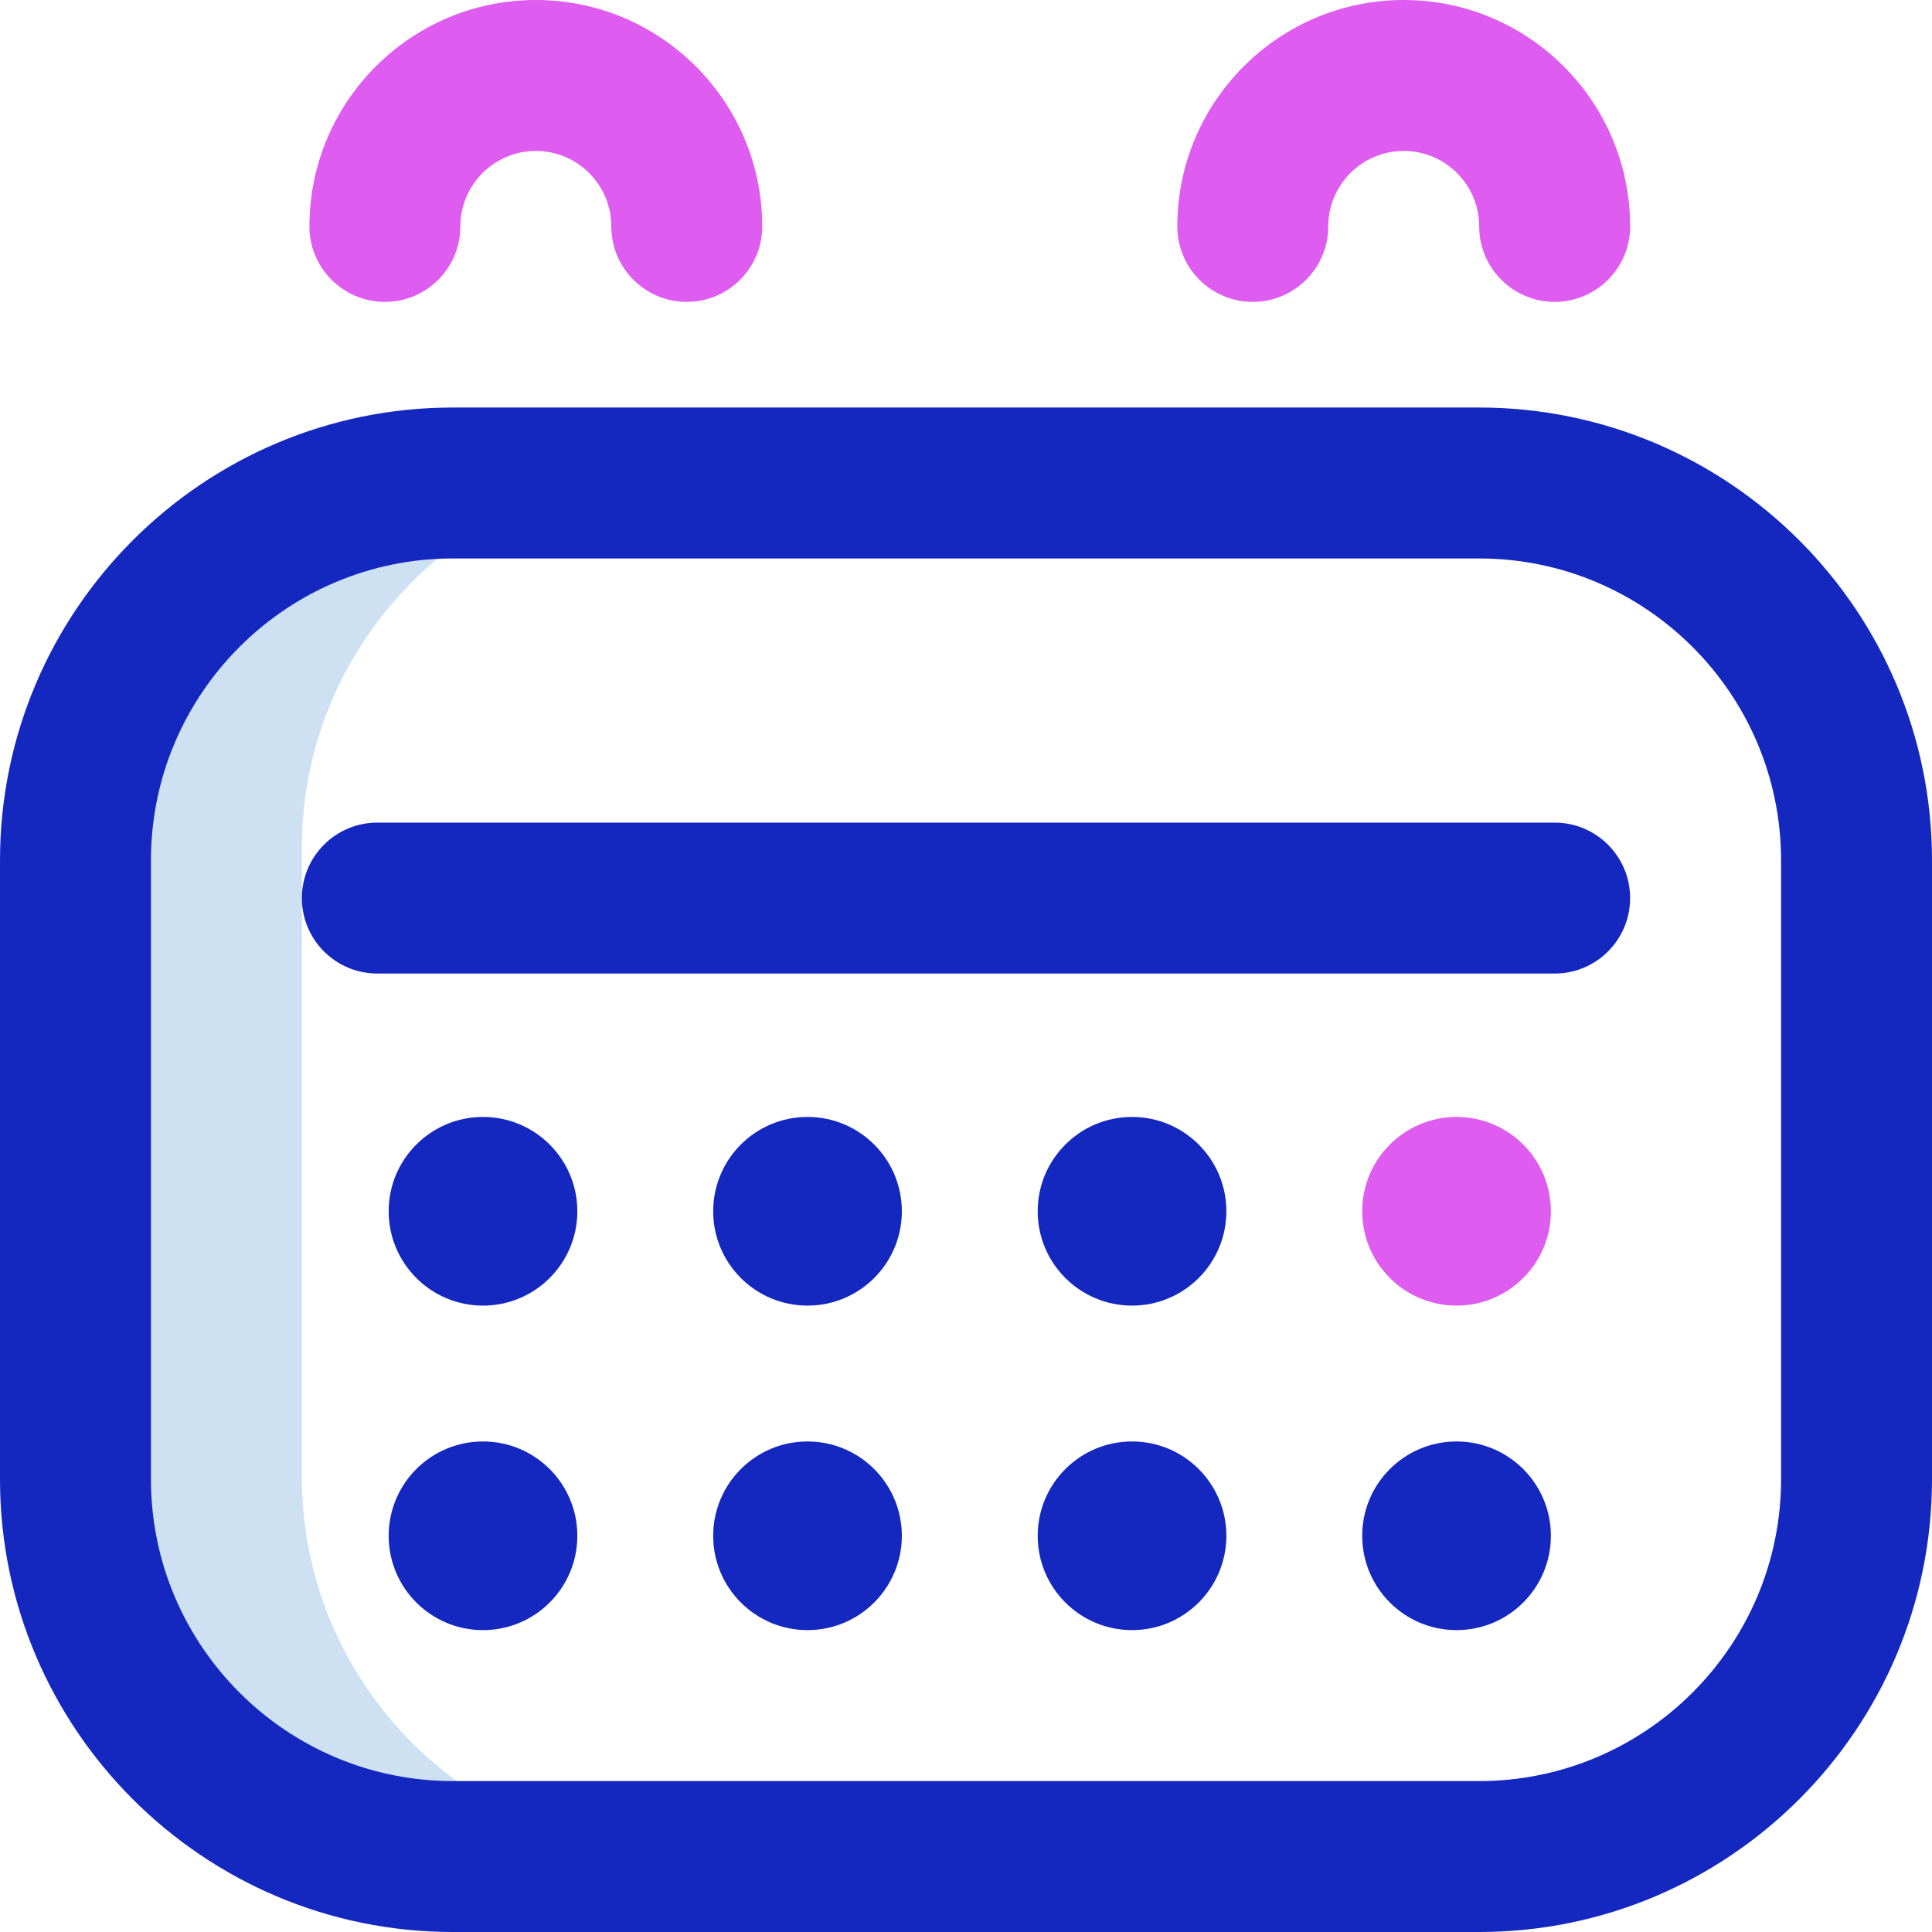
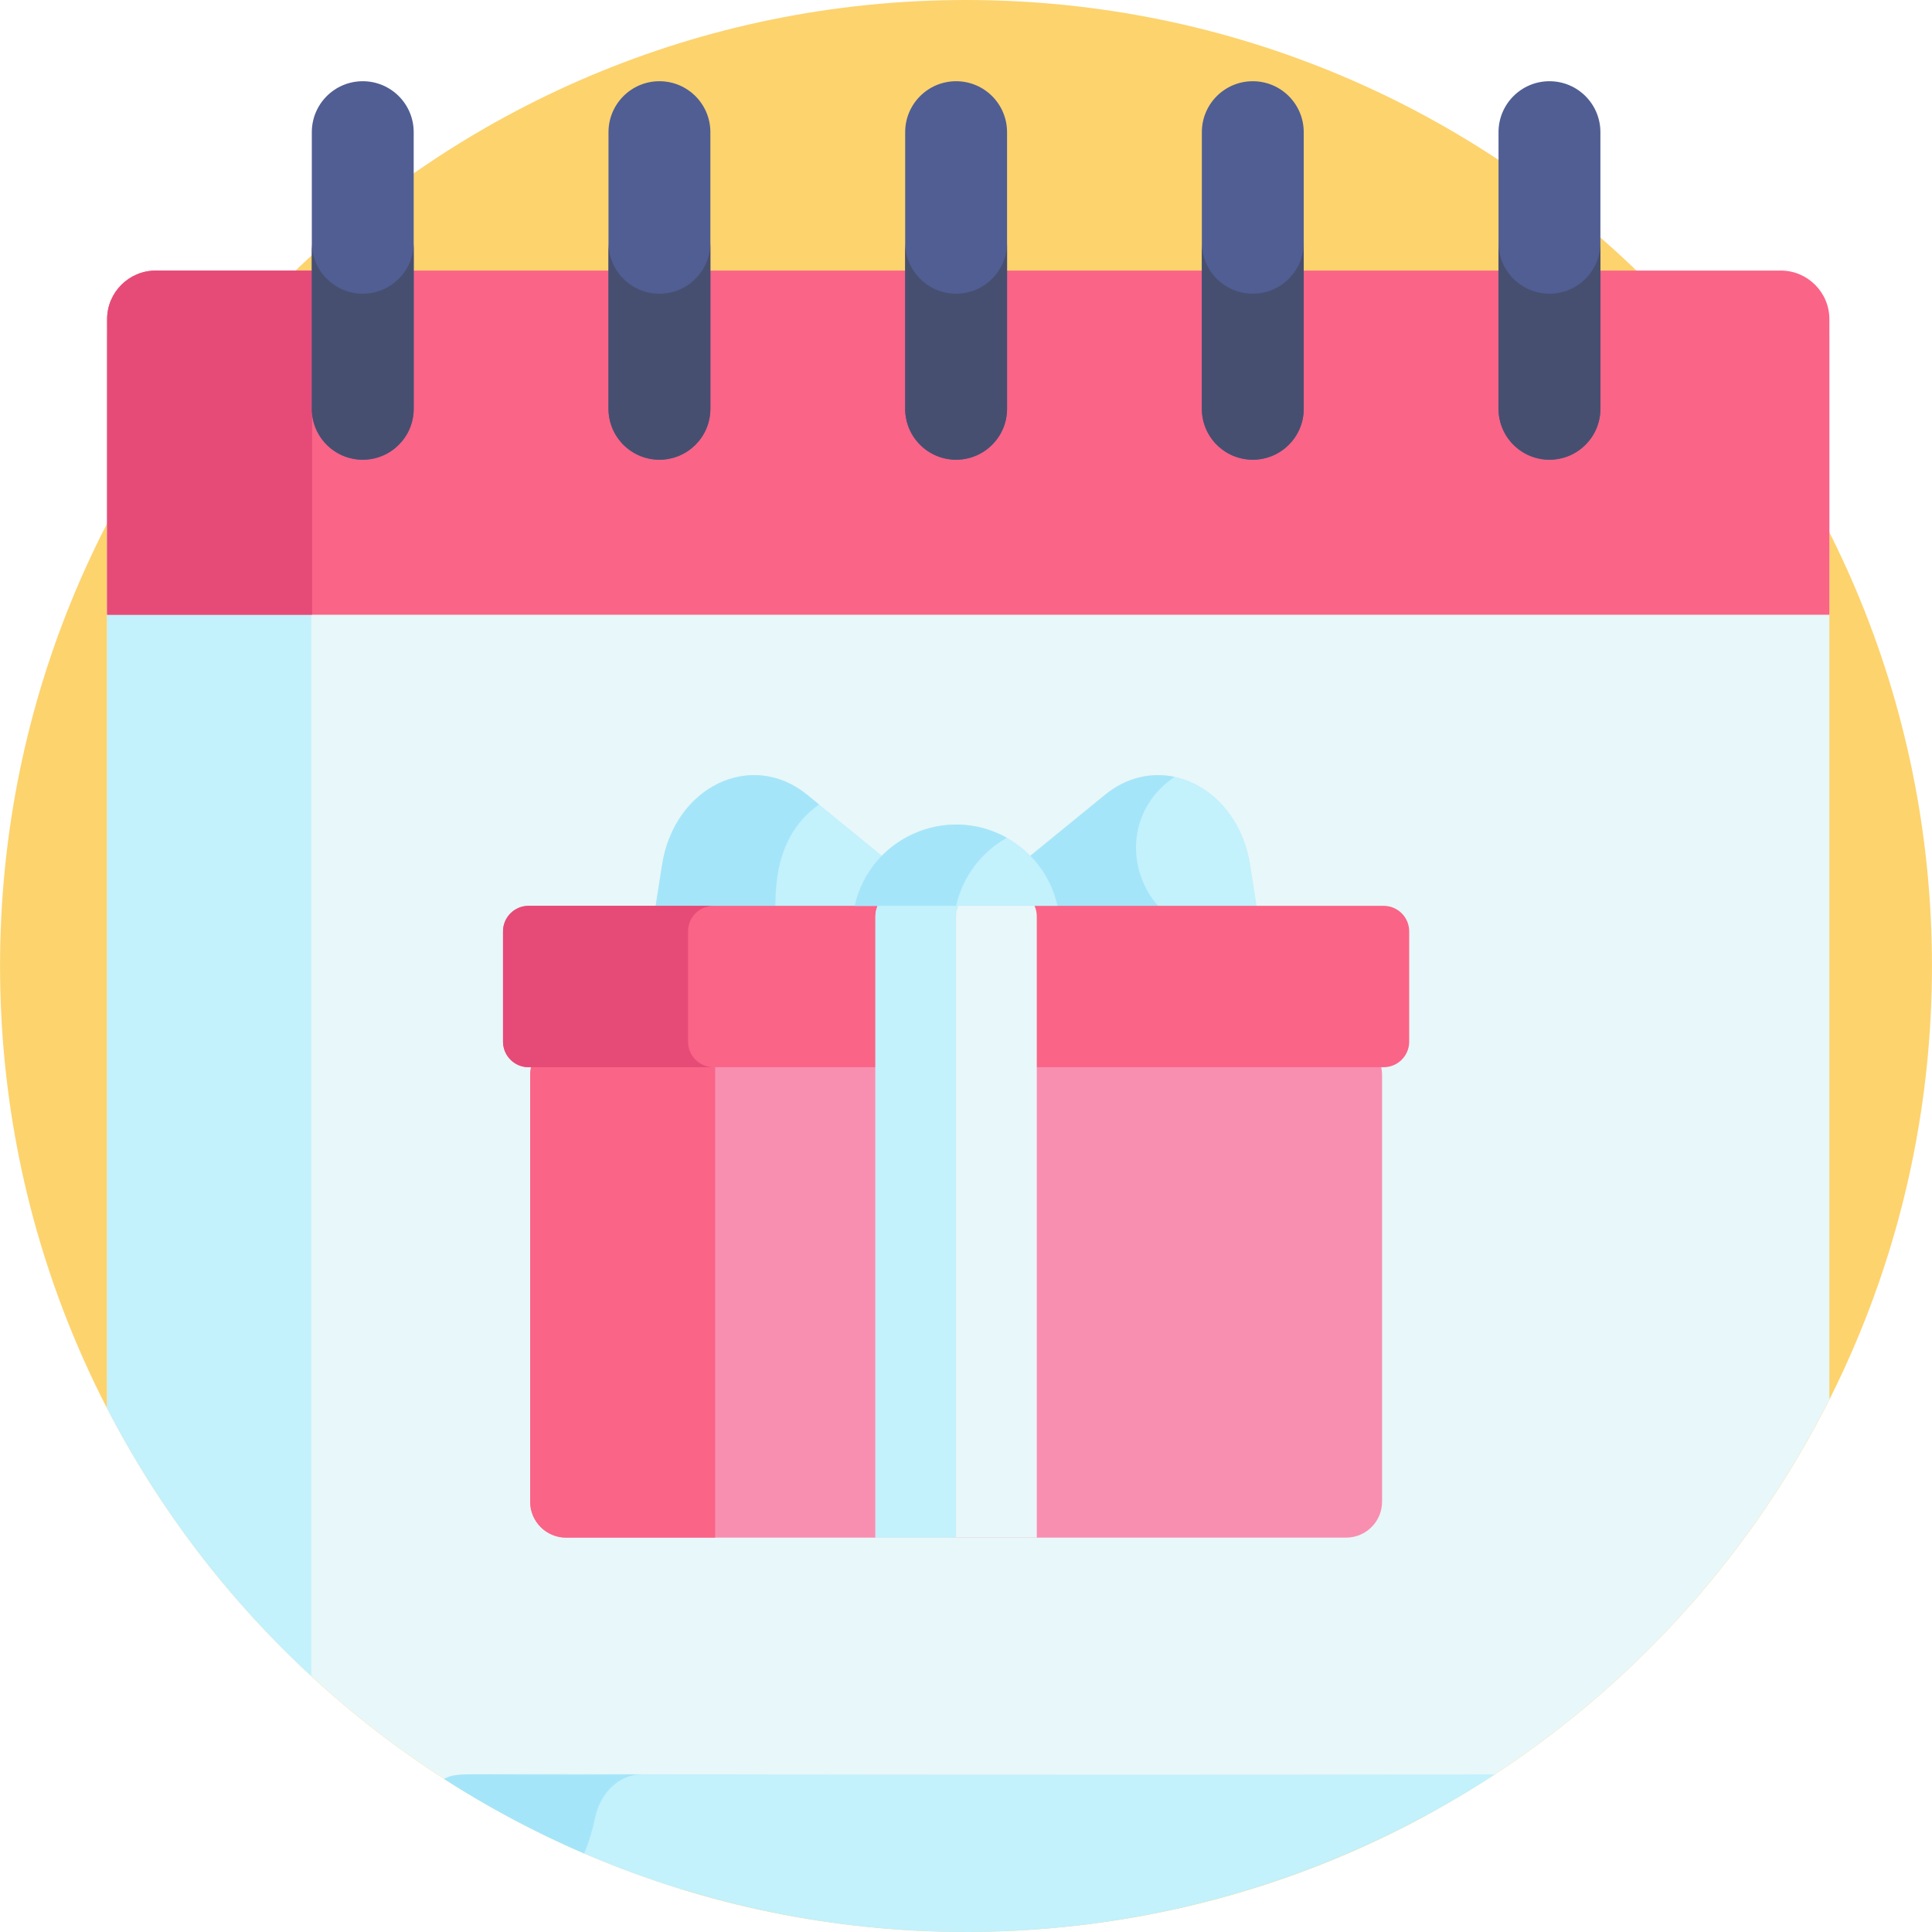
- <svg xmlns="http://www.w3.org/2000/svg" id="Layer_1" enable-background="new 0 0 512 512" height="512" viewBox="0 0 512 512" width="512">
+ <svg xmlns="http://www.w3.org/2000/svg" version="1.1" id="Capa_1" x="0px" y="0px" viewBox="0 0 512 512" style="enable-background:new 0 0 512 512;" xml:space="preserve">
+   <circle style="fill:#FDD36E;" cx="256" cy="255.988" r="255.988" />
+   <path style="fill:#E8F7F9;" d="M484.804,89.56c0-7.072-5.786-12.857-12.857-12.857H41.243c-7.072,0-12.857,5.786-12.857,12.857  v283.663c31.339,60.721,86.258,107.285,152.651,127.589l197.197-19.851c45.78-24.926,83.094-63.422,106.57-110.081  C484.804,254.178,484.804,100.083,484.804,89.56z" />
+   <path style="fill:#C3F1FC;" d="M82.483,444.174V89.56c0-7.072,5.786-12.857,12.857-12.857H41.243  c-7.072,0-12.857,5.786-12.857,12.857v283.663C42.187,399.965,60.567,423.957,82.483,444.174z" />
+   <path style="fill:#FA6487;" d="M471.946,71.703H41.243c-7.072,0-12.857,5.786-12.857,12.857c0,11.92,0,65.773,0,78.35h456.418  c0-11.92,0-65.773,0-78.35C484.804,77.489,479.018,71.703,471.946,71.703z" />
+   <path style="fill:#E64B78;" d="M95.573,71.703H41.243c-7.072,0-12.857,5.786-12.857,12.857c0,11.92,0,65.773,0,78.35h54.331  c0-12.577,0-66.431,0-78.35C82.716,77.489,88.502,71.703,95.573,71.703z" />
+   <path style="fill:#C3F1FC;" d="M117.698,471.432c84.514,54.367,193.882,54.211,278.427-1.198  C106.91,470.683,122.527,469.151,117.698,471.432z" />
+   <path style="fill:#A5E5F9;" d="M117.698,471.432c11.747,7.557,24.157,14.169,37.116,19.752c1.225-2.992,2.2-6.151,2.883-9.443  c1.392-6.703,6.42-11.508,12.33-11.508C121.621,470.645,122.18,469.315,117.698,471.432z" />
+   <path style="fill:#505E93;" d="M96.135,21.525c-7.456,0-13.499,6.044-13.499,13.499c0,31.06,0,42.093,0,73.304  c0,7.456,6.044,13.499,13.499,13.499s13.499-6.044,13.499-13.499c0-31.06,0-42.093,0-73.304  C109.635,27.569,103.591,21.525,96.135,21.525z" />
+   <path style="fill:#474F70;" d="M96.135,77.83c-7.456,0-13.499-6.044-13.499-13.499c0,13.264,0,24.826,0,43.998  c0,7.456,6.044,13.499,13.499,13.499s13.499-6.044,13.499-13.499c0-19.131,0-30.668,0-43.998  C109.635,71.785,103.591,77.83,96.135,77.83z" />
+   <path style="fill:#505E93;" d="M174.758,21.525c-7.456,0-13.499,6.044-13.499,13.499c0,31.06,0,42.093,0,73.304  c0,7.456,6.044,13.499,13.499,13.499s13.499-6.044,13.499-13.499c0-31.06,0-42.093,0-73.304  C188.257,27.569,182.213,21.525,174.758,21.525z" />
+   <path style="fill:#474F70;" d="M174.758,77.83c-7.456,0-13.499-6.044-13.499-13.499c0,13.264,0,24.826,0,43.998  c0,7.456,6.044,13.499,13.499,13.499s13.499-6.044,13.499-13.499c0-19.131,0-30.668,0-43.998  C188.257,71.785,182.213,77.83,174.758,77.83z" />
+   <path style="fill:#505E93;" d="M332.002,21.525c-7.456,0-13.499,6.044-13.499,13.499c0,31.06,0,42.093,0,73.304  c0,7.456,6.044,13.499,13.499,13.499s13.499-6.044,13.499-13.499c0-31.06,0-42.093,0-73.304  C345.501,27.569,339.457,21.525,332.002,21.525z" />
+   <path style="fill:#474F70;" d="M332.002,77.83c-7.456,0-13.499-6.044-13.499-13.499c0,13.264,0,24.826,0,43.998  c0,7.456,6.044,13.499,13.499,13.499s13.499-6.044,13.499-13.499c0-19.131,0-30.668,0-43.998  C345.501,71.785,339.457,77.83,332.002,77.83z" />
+   <path style="fill:#505E93;" d="M253.38,21.525c-7.456,0-13.499,6.044-13.499,13.499c0,31.06,0,42.093,0,73.304  c0,7.456,6.044,13.499,13.499,13.499c7.456,0,13.499-6.044,13.499-13.499c0-31.06,0-42.093,0-73.304  C266.88,27.569,260.836,21.525,253.38,21.525z" />
+   <path style="fill:#474F70;" d="M253.38,77.83c-7.456,0-13.499-6.044-13.499-13.499c0,13.264,0,24.826,0,43.998  c0,7.456,6.044,13.499,13.499,13.499c7.456,0,13.499-6.044,13.499-13.499c0-19.131,0-30.668,0-43.998  C266.88,71.785,260.836,77.83,253.38,77.83z" />
+   <path style="fill:#505E93;" d="M410.624,21.525c-7.456,0-13.499,6.044-13.499,13.499c0,31.06,0,42.093,0,73.304  c0,7.456,6.044,13.499,13.499,13.499s13.499-6.044,13.499-13.499c0-31.06,0-42.093,0-73.304  C424.123,27.569,418.08,21.525,410.624,21.525z" />
+   <path style="fill:#474F70;" d="M410.624,77.83c-7.456,0-13.499-6.044-13.499-13.499c0,13.264,0,24.826,0,43.998  c0,7.456,6.044,13.499,13.499,13.499s13.499-6.044,13.499-13.499c0-19.131,0-30.668,0-43.998  C424.123,71.785,418.08,77.83,410.624,77.83z" />
  <g>
-     <path d="m80 391.543v-167c0-55.229 45.402-100 100.63-100h-58c-55.228 0-100 44.771-100 100v167c0 55.229 44.772 100 100 100h58c-55.228 0-100.63-44.771-100.63-100z" fill="#cee1f2" />
-     <path d="m153 321c0 13.807-11.193 25-25 25s-25-11.193-25-25 11.193-25 25-25 25 11.193 25 25zm61-25c-13.807 0-25 11.193-25 25s11.193 25 25 25 25-11.193 25-25-11.193-25-25-25zm86 0c-13.807 0-25 11.193-25 25s11.193 25 25 25 25-11.193 25-25-11.193-25-25-25zm-172 86c-13.807 0-25 11.193-25 25s11.193 25 25 25 25-11.193 25-25-11.193-25-25-25zm86 0c-13.807 0-25 11.193-25 25s11.193 25 25 25 25-11.193 25-25-11.193-25-25-25zm86 0c-13.807 0-25 11.193-25 25s11.193 25 25 25 25-11.193 25-25-11.193-25-25-25zm86 0c-13.807 0-25 11.193-25 25s11.193 25 25 25 25-11.193 25-25-11.193-25-25-25zm126-154v164c0 66.168-53.832 120-120 120h-272c-66.168 0-120-53.832-120-120v-164c0-66.168 53.832-120 120-120h272c66.168 0 120 53.832 120 120zm-40 0c0-44.112-35.888-80-80-80h-272c-44.112 0-80 35.888-80 80v164c0 44.112 35.888 80 80 80h272c44.112 0 80-35.888 80-80zm-60-10h-312c-11.046 0-20 8.954-20 20s8.954 20 20 20h312c11.046 0 20-8.954 20-20s-8.954-20-20-20z" fill="#1428bf" />
-     <path d="m202 60c0 11.046-8.954 20-20 20s-20-8.954-20-20c0-11.028-8.972-20-20-20s-20 8.972-20 20c0 11.046-8.954 20-20 20s-20-8.954-20-20c0-33.084 26.916-60 60-60s60 26.916 60 60zm170-60c-33.084 0-60 26.916-60 60 0 11.046 8.954 20 20 20s20-8.954 20-20c0-11.028 8.972-20 20-20s20 8.972 20 20c0 11.046 8.954 20 20 20s20-8.954 20-20c0-33.084-26.916-60-60-60zm14 296c-13.807 0-25 11.193-25 25s11.193 25 25 25 25-11.193 25-25-11.193-25-25-25z" fill="#df5cf0" />
+     <path style="fill:#C3F1FC;" d="M253.38,242.848l39.454-32.205c14.768-12.054,35.23-2.183,38.472,18.56l2.132,13.644H253.38z" />
+     <path style="fill:#C3F1FC;" d="M253.38,242.848l-39.454-32.205c-14.768-12.054-35.23-2.183-38.472,18.56l-2.132,13.644H253.38z" />
  </g>
+   <g>
+     <path style="fill:#A5E5F9;" d="M309.449,207.236L309.449,207.236c0.589-0.481,1.186-0.932,1.788-1.358   c-6.101-1.272-12.678,0.094-18.402,4.766l-39.454,32.205h56.446C299.254,234.539,297.186,217.244,309.449,207.236z" />
+     <path style="fill:#A5E5F9;" d="M217.056,213.199l-3.13-2.555c-14.768-12.054-35.23-2.183-38.472,18.56l-2.132,13.644h32.029   C205.949,240.005,203.39,222.816,217.056,213.199z" />
+   </g>
+   <path style="fill:#F98FB0;" d="M140.497,284.913v113.045c0,5.263,4.266,9.529,9.529,9.529h206.709c5.263,0,9.529-4.266,9.529-9.529  V284.913c0-5.263-4.266-9.529-9.529-9.529H150.026C144.763,275.385,140.497,279.651,140.497,284.913z" />
+   <g>
+     <path style="fill:#FA6487;" d="M147.243,282.82h-6.508c-0.151,0.674-0.238,1.373-0.238,2.094v113.045   c0,5.263,4.266,9.529,9.529,9.529h39.499V282.82C180.499,282.82,156.01,282.82,147.243,282.82z" />
+     <path style="fill:#FA6487;" d="M366.678,240.054c-9.501,0-214.955,0-226.596,0c-3.741,0-6.774,3.033-6.774,6.774v29.219   c0,3.741,3.033,6.774,6.774,6.774c11.611,0,216.901,0,226.596,0c3.741,0,6.774-3.033,6.774-6.774v-29.219   C373.452,243.087,370.419,240.054,366.678,240.054z" />
+   </g>
+   <path style="fill:#E64B78;" d="M182.335,276.047v-29.219c0-3.741,3.033-6.774,6.774-6.774c-6.971,0-44.48,0-49.028,0  c-3.741,0-6.774,3.033-6.774,6.774v29.219c0,3.741,3.033,6.774,6.774,6.774c4.548,0,42.057,0,49.028,0  C185.368,282.82,182.335,279.787,182.335,276.047z" />
+   <path style="fill:#E8F7F9;" d="M267.988,236.074h-29.218c-3.741,0-6.774,3.033-6.774,6.774c0,6.422,0,84.265,0,164.639h42.766  c0-80.376,0-158.222,0-164.639C274.763,239.107,271.73,236.074,267.988,236.074z" />
+   <g>
+     <path style="fill:#C3F1FC;" d="M231.997,407.488h21.383c0-80.376,0-158.222,0-164.639c0-3.741,3.033-6.774,6.774-6.774h-21.383   c-1.169,0-2.269,0.296-3.229,0.818c-0.576,0.313-1.101,0.707-1.561,1.167c-1.226,1.226-1.984,2.919-1.984,4.79   C231.997,249.27,231.997,327.113,231.997,407.488z" />
+     <path style="fill:#C3F1FC;" d="M226.504,240.054h53.751c-2.743-12.319-13.729-21.532-26.875-21.532   C240.235,218.521,229.247,227.735,226.504,240.054z" />
+   </g>
+   <path style="fill:#A5E5F9;" d="M266.818,222.022c-15.96-8.947-36.297-0.006-40.312,18.032h26.875  C255.104,232.309,260.088,225.794,266.818,222.022z" />
+   <g>
+ </g>
+   <g>
+ </g>
+   <g>
+ </g>
+   <g>
+ </g>
+   <g>
+ </g>
+   <g>
+ </g>
+   <g>
+ </g>
+   <g>
+ </g>
+   <g>
+ </g>
+   <g>
+ </g>
+   <g>
+ </g>
+   <g>
+ </g>
+   <g>
+ </g>
+   <g>
+ </g>
+   <g>
+ </g>
</svg>
